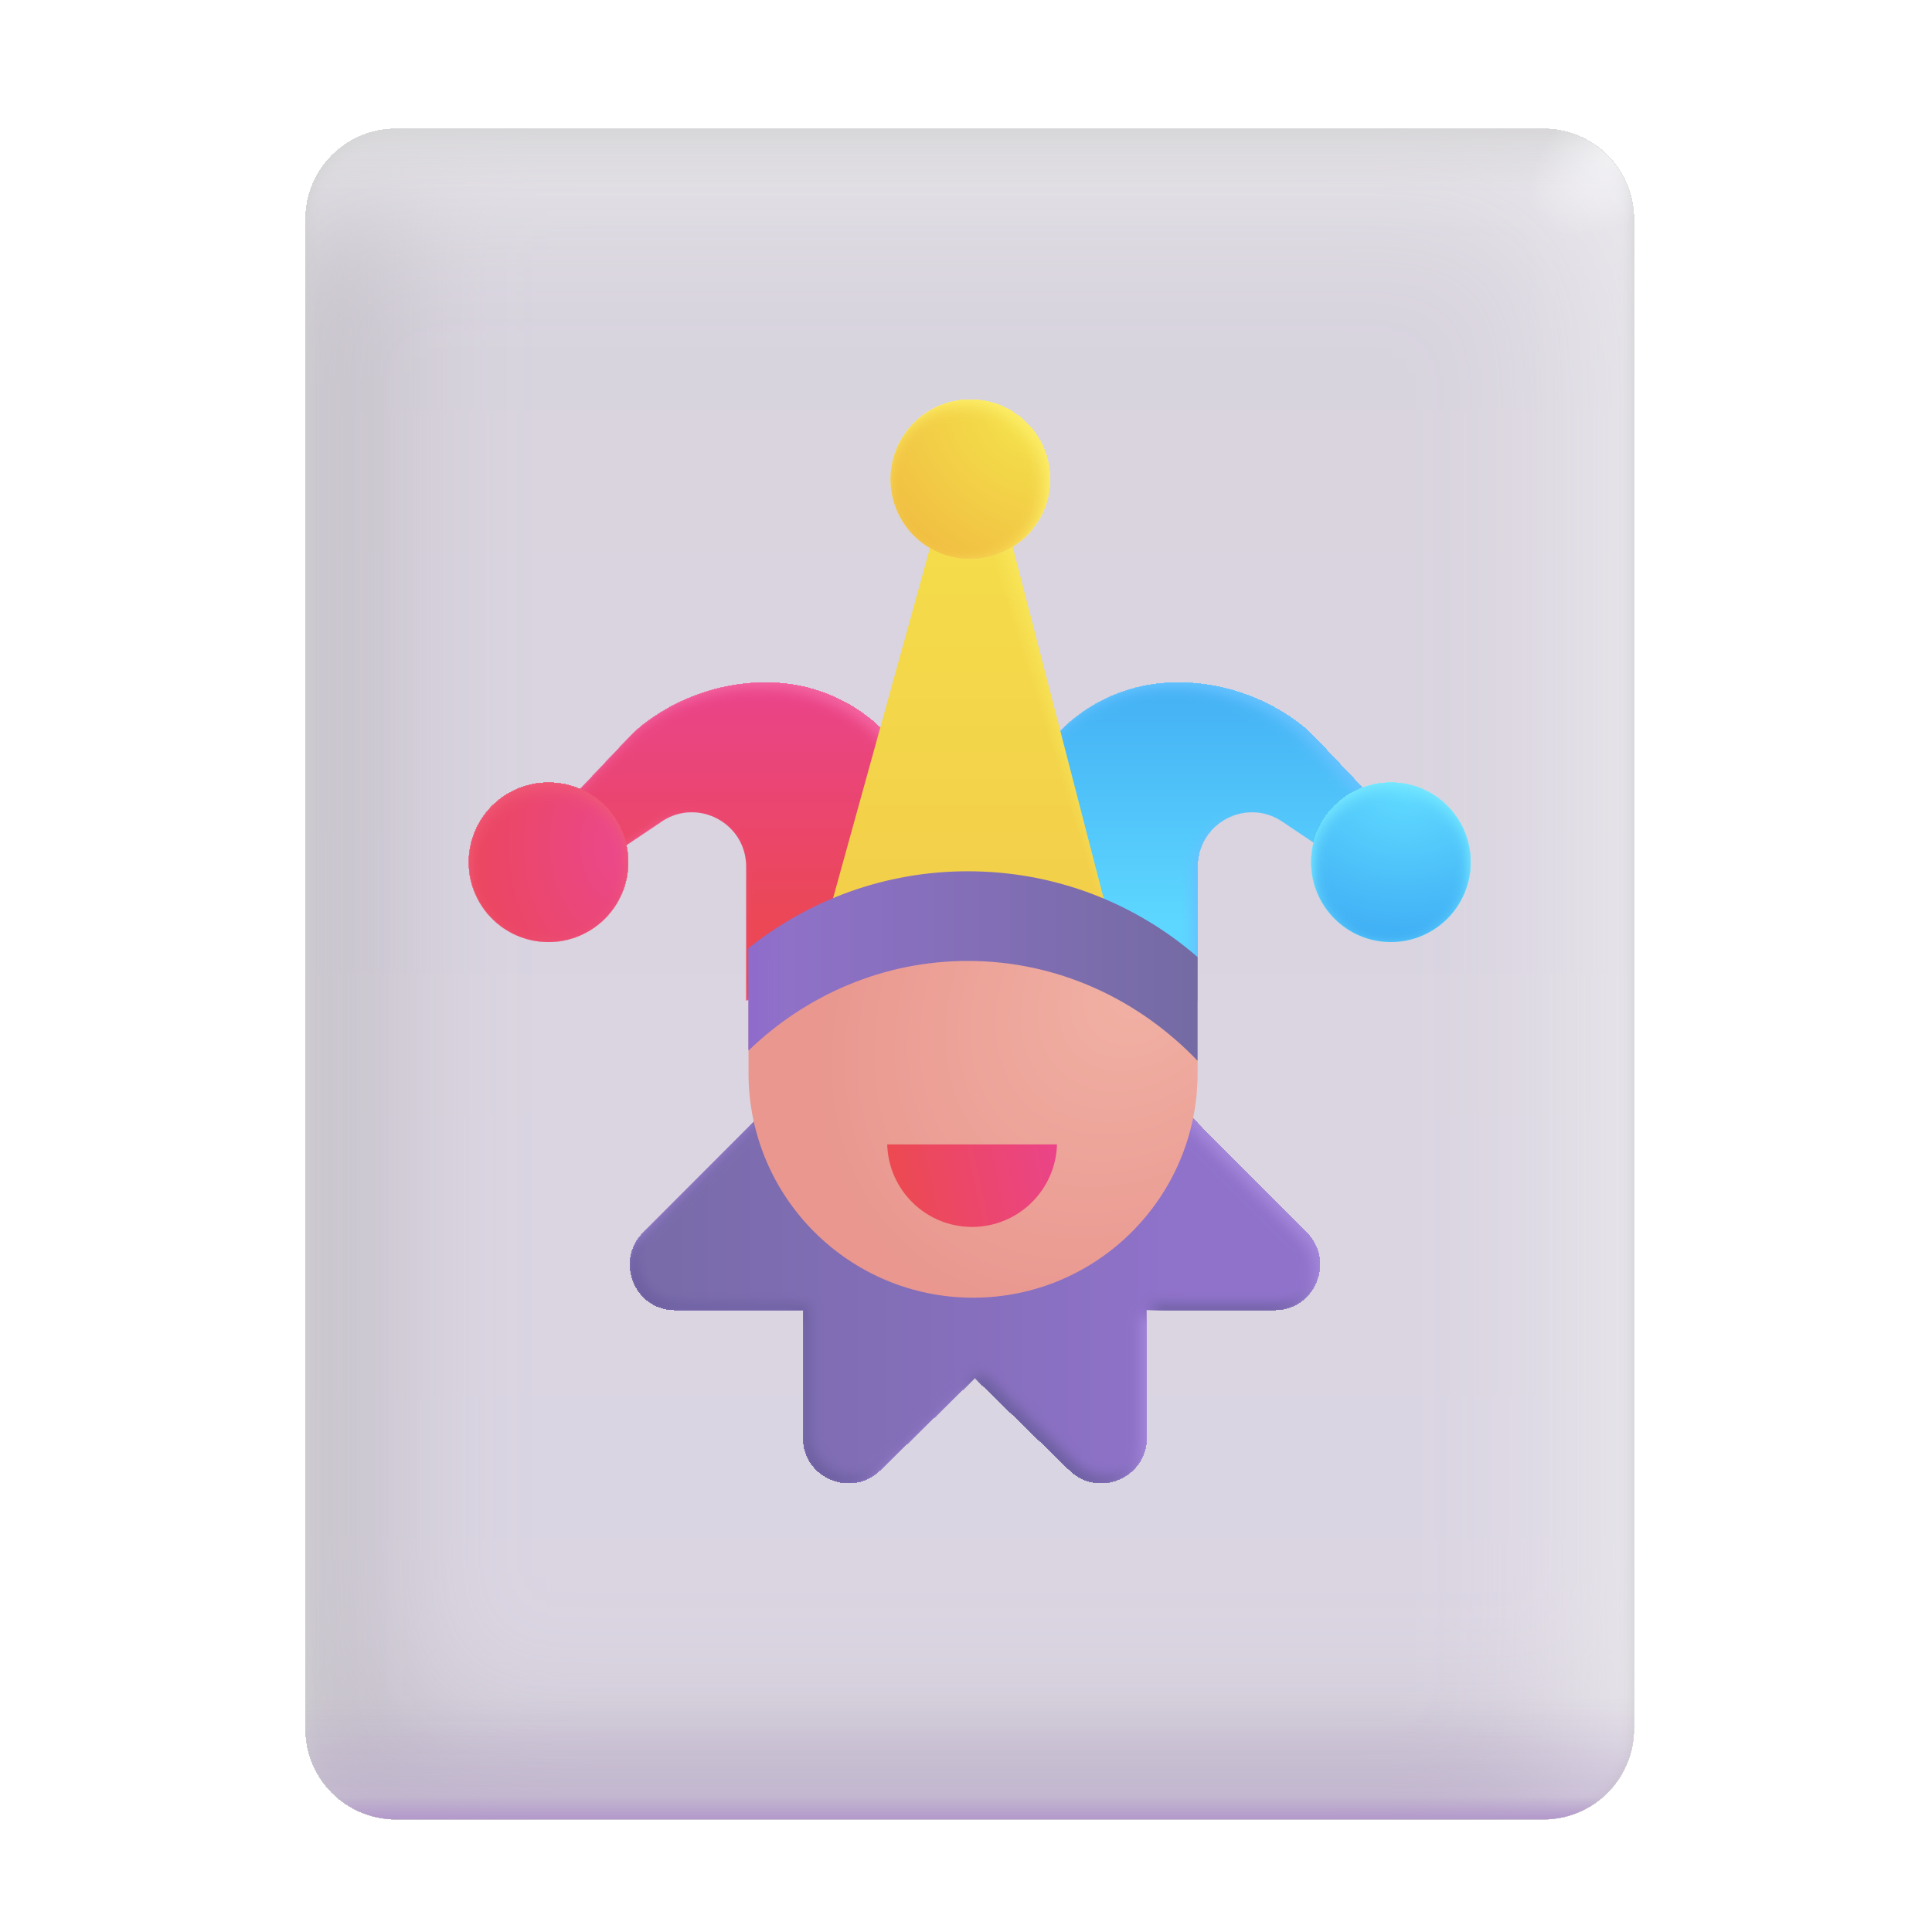
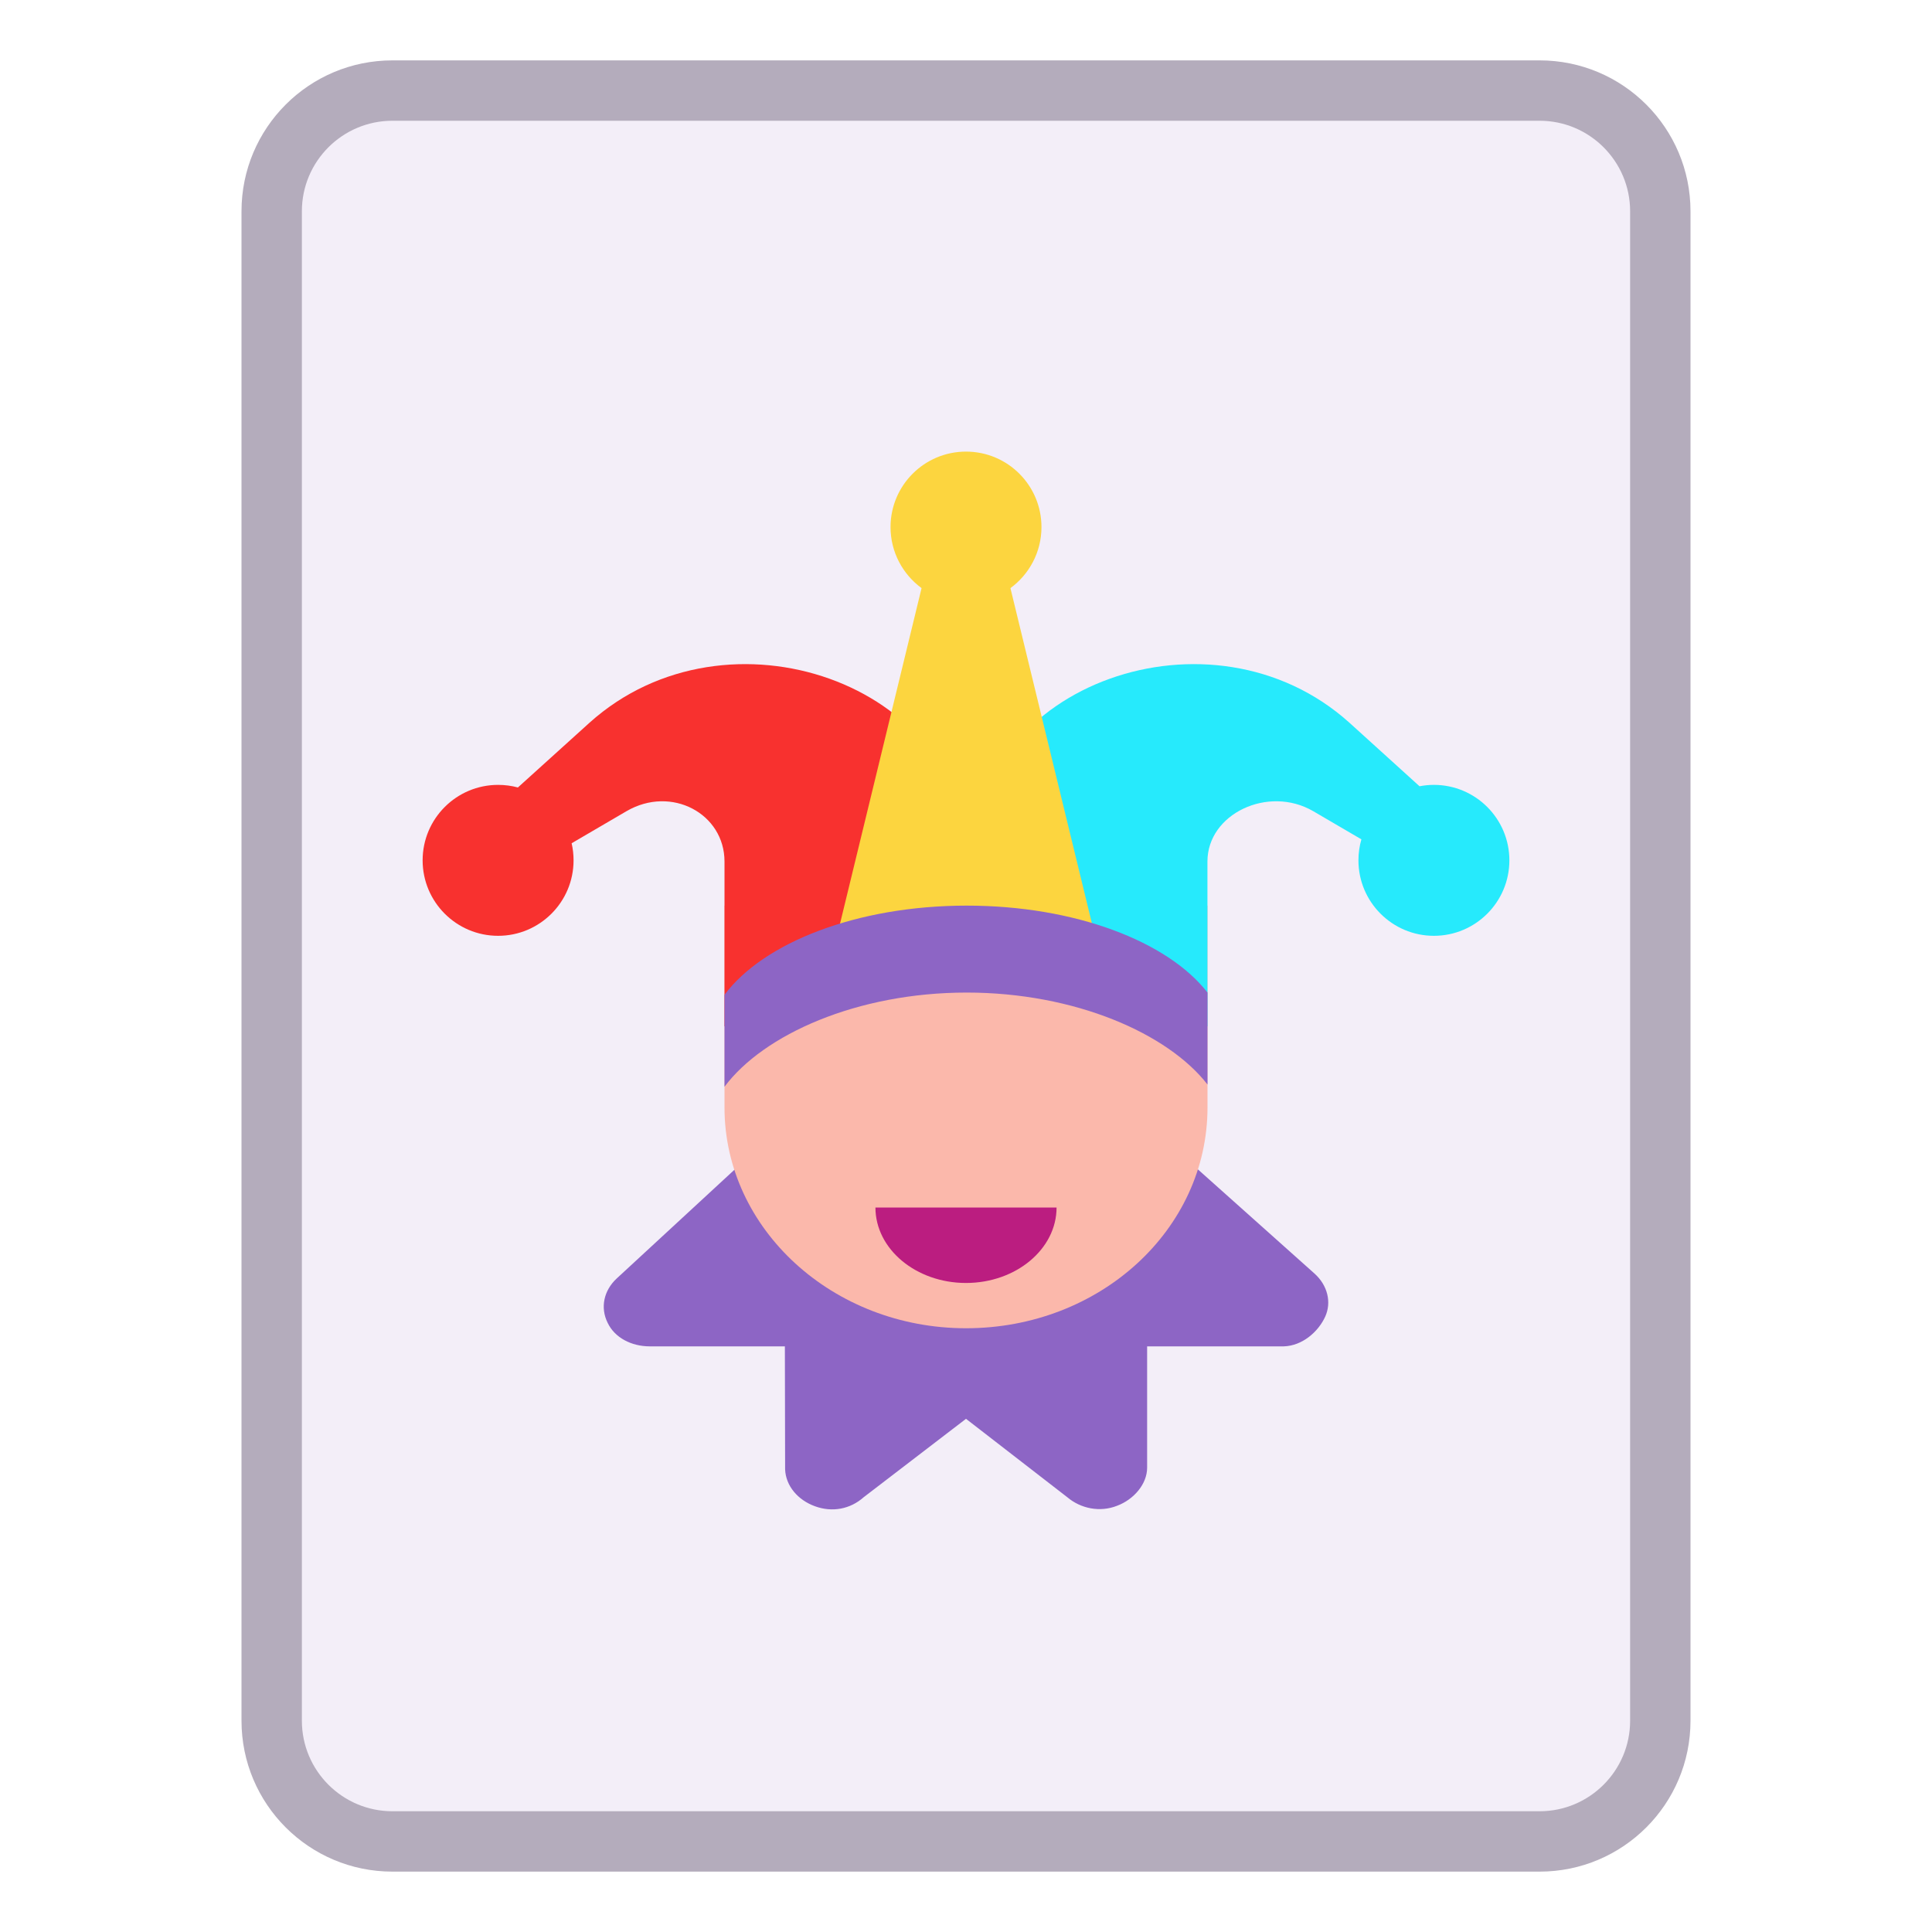
<svg xmlns="http://www.w3.org/2000/svg" width="32" height="32" viewBox="0 0 32 32" fill="none">
-   <g filter="url(#filter0_iii_18_4077)">
-     <rect x="5.062" y="2.134" width="22" height="28" rx="1.5" fill="url(#paint0_linear_18_4077)" />
-   </g>
-   <rect x="5.062" y="2.134" width="22" height="28" rx="1.5" fill="url(#paint1_linear_18_4077)" />
-   <rect x="5.062" y="2.134" width="22" height="28" rx="1.5" fill="url(#paint2_radial_18_4077)" />
-   <rect x="5.062" y="2.134" width="22" height="28" rx="1.5" fill="url(#paint3_linear_18_4077)" />
-   <rect x="5.062" y="2.134" width="22" height="28" rx="1.5" fill="url(#paint4_linear_18_4077)" />
-   <g filter="url(#filter1_ii_18_4077)">
-     <path d="M12.929 18.134L10.656 20.418C10.185 20.891 10.52 21.697 11.187 21.697H13.304V23.812C13.304 24.475 14.101 24.812 14.577 24.35L16.148 22.822L17.719 24.35C18.194 24.812 18.991 24.475 18.991 23.812V21.697H21.108C21.776 21.697 22.111 20.891 21.64 20.418L19.366 18.134H12.929Z" fill="url(#paint5_linear_18_4077)" />
-   </g>
-   <rect x="12.398" y="11.947" width="7.438" height="9.547" rx="3.719" fill="url(#paint6_radial_18_4077)" />
-   <g filter="url(#filter2_i_18_4077)">
-     <path d="M19.445 11.306C18.257 11.331 17.512 12.077 17.288 12.447L16.632 15.384L19.835 16.572V14.354C19.835 13.634 20.639 13.206 21.237 13.607L21.929 14.072L22.913 13.416L21.788 12.228C21.502 11.91 20.632 11.281 19.445 11.306Z" fill="url(#paint7_linear_18_4077)" />
-   </g>
-   <g filter="url(#filter3_i_18_4077)">
-     <path d="M12.749 11.306C13.937 11.331 14.682 12.077 14.905 12.447V15.666L12.359 16.572V14.354C12.359 13.634 11.555 13.206 10.957 13.607L10.265 14.072L9.281 13.416L10.405 12.228C10.692 11.91 11.562 11.281 12.749 11.306Z" fill="url(#paint8_linear_18_4077)" />
-   </g>
-   <path d="M14.695 18.955C14.716 19.713 15.337 20.322 16.101 20.322C16.864 20.322 17.486 19.713 17.507 18.955H14.695Z" fill="url(#paint9_linear_18_4077)" />
-   <path d="M13.554 15.759L15.742 7.853H16.46L18.507 15.759H13.554Z" fill="url(#paint10_linear_18_4077)" />
-   <path d="M13.554 15.759L15.742 7.853H16.46L18.507 15.759H13.554Z" fill="url(#paint11_linear_18_4077)" />
-   <g filter="url(#filter4_i_18_4077)">
-     <circle cx="16.07" cy="7.939" r="1.32" fill="url(#paint12_radial_18_4077)" />
-   </g>
-   <path d="M12.398 17.397V15.707C13.393 14.909 14.656 14.431 16.03 14.431C17.486 14.431 18.816 14.966 19.835 15.851V17.569C18.854 16.546 17.511 15.916 16.03 15.916C14.635 15.916 13.361 16.476 12.398 17.397Z" fill="url(#paint13_linear_18_4077)" />
-   <path d="M12.398 17.397V15.707C13.393 14.909 14.656 14.431 16.03 14.431C17.486 14.431 18.816 14.966 19.835 15.851V17.569C18.854 16.546 17.511 15.916 16.03 15.916C14.635 15.916 13.361 16.476 12.398 17.397Z" fill="url(#paint14_linear_18_4077)" />
-   <g filter="url(#filter5_i_18_4077)">
-     <circle cx="23.038" cy="14.283" r="1.32" fill="url(#paint15_radial_18_4077)" />
-   </g>
-   <g filter="url(#filter6_i_18_4077)">
-     <circle cx="9.085" cy="14.283" r="1.32" fill="url(#paint16_radial_18_4077)" />
-   </g>
-   <defs>
-     <filter id="filter0_iii_18_4077" x="4.062" y="1.134" width="24" height="30" filterUnits="userSpaceOnUse" color-interpolation-filters="sRGB">
-       <feFlood flood-opacity="0" result="BackgroundImageFix" />
-       <feBlend mode="normal" in="SourceGraphic" in2="BackgroundImageFix" result="shape" />
-       <feColorMatrix in="SourceAlpha" type="matrix" values="0 0 0 0 0 0 0 0 0 0 0 0 0 0 0 0 0 0 127 0" result="hardAlpha" />
-       <feOffset dx="1" dy="-1" />
-       <feGaussianBlur stdDeviation="1.25" />
-       <feComposite in2="hardAlpha" operator="arithmetic" k2="-1" k3="1" />
-       <feColorMatrix type="matrix" values="0 0 0 0 0.737 0 0 0 0 0.722 0 0 0 0 0.753 0 0 0 1 0" />
-       <feBlend mode="normal" in2="shape" result="effect1_innerShadow_18_4077" />
-       <feColorMatrix in="SourceAlpha" type="matrix" values="0 0 0 0 0 0 0 0 0 0 0 0 0 0 0 0 0 0 127 0" result="hardAlpha" />
-       <feOffset dx="-1" dy="1" />
-       <feGaussianBlur stdDeviation="1.25" />
-       <feComposite in2="hardAlpha" operator="arithmetic" k2="-1" k3="1" />
-       <feColorMatrix type="matrix" values="0 0 0 0 0.922 0 0 0 0 0.914 0 0 0 0 0.933 0 0 0 1 0" />
-       <feBlend mode="normal" in2="effect1_innerShadow_18_4077" result="effect2_innerShadow_18_4077" />
-       <feColorMatrix in="SourceAlpha" type="matrix" values="0 0 0 0 0 0 0 0 0 0 0 0 0 0 0 0 0 0 127 0" result="hardAlpha" />
-       <feOffset />
-       <feGaussianBlur stdDeviation="0.125" />
-       <feComposite in2="hardAlpha" operator="arithmetic" k2="-1" k3="1" />
-       <feColorMatrix type="matrix" values="0 0 0 0 0.804 0 0 0 0 0.804 0 0 0 0 0.804 0 0 0 1 0" />
-       <feBlend mode="normal" in2="effect2_innerShadow_18_4077" result="effect3_innerShadow_18_4077" />
-     </filter>
-     <filter id="filter1_ii_18_4077" x="10.336" y="18.034" width="11.624" height="6.629" filterUnits="userSpaceOnUse" color-interpolation-filters="sRGB">
-       <feFlood flood-opacity="0" result="BackgroundImageFix" />
-       <feBlend mode="normal" in="SourceGraphic" in2="BackgroundImageFix" result="shape" />
-       <feColorMatrix in="SourceAlpha" type="matrix" values="0 0 0 0 0 0 0 0 0 0 0 0 0 0 0 0 0 0 127 0" result="hardAlpha" />
-       <feOffset dx="0.1" dy="-0.1" />
-       <feGaussianBlur stdDeviation="0.1" />
-       <feComposite in2="hardAlpha" operator="arithmetic" k2="-1" k3="1" />
-       <feColorMatrix type="matrix" values="0 0 0 0 0.42 0 0 0 0 0.369 0 0 0 0 0.624 0 0 0 1 0" />
-       <feBlend mode="normal" in2="shape" result="effect1_innerShadow_18_4077" />
-       <feColorMatrix in="SourceAlpha" type="matrix" values="0 0 0 0 0 0 0 0 0 0 0 0 0 0 0 0 0 0 127 0" result="hardAlpha" />
-       <feOffset dx="-0.1" dy="0.1" />
-       <feGaussianBlur stdDeviation="0.1" />
-       <feComposite in2="hardAlpha" operator="arithmetic" k2="-1" k3="1" />
-       <feColorMatrix type="matrix" values="0 0 0 0 0.643 0 0 0 0 0.529 0 0 0 0 0.855 0 0 0 1 0" />
-       <feBlend mode="normal" in2="effect1_innerShadow_18_4077" result="effect2_innerShadow_18_4077" />
-     </filter>
-     <filter id="filter2_i_18_4077" x="16.532" y="11.306" width="6.381" height="5.366" filterUnits="userSpaceOnUse" color-interpolation-filters="sRGB">
-       <feFlood flood-opacity="0" result="BackgroundImageFix" />
-       <feBlend mode="normal" in="SourceGraphic" in2="BackgroundImageFix" result="shape" />
-       <feColorMatrix in="SourceAlpha" type="matrix" values="0 0 0 0 0 0 0 0 0 0 0 0 0 0 0 0 0 0 127 0" result="hardAlpha" />
-       <feOffset dx="-0.1" dy="0.1" />
-       <feGaussianBlur stdDeviation="0.1" />
-       <feComposite in2="hardAlpha" operator="arithmetic" k2="-1" k3="1" />
-       <feColorMatrix type="matrix" values="0 0 0 0 0.396 0 0 0 0 0.761 0 0 0 0 1 0 0 0 1 0" />
-       <feBlend mode="normal" in2="shape" result="effect1_innerShadow_18_4077" />
-     </filter>
-     <filter id="filter3_i_18_4077" x="9.181" y="11.306" width="5.725" height="5.366" filterUnits="userSpaceOnUse" color-interpolation-filters="sRGB">
-       <feFlood flood-opacity="0" result="BackgroundImageFix" />
-       <feBlend mode="normal" in="SourceGraphic" in2="BackgroundImageFix" result="shape" />
-       <feColorMatrix in="SourceAlpha" type="matrix" values="0 0 0 0 0 0 0 0 0 0 0 0 0 0 0 0 0 0 127 0" result="hardAlpha" />
-       <feOffset dx="-0.1" dy="0.1" />
-       <feGaussianBlur stdDeviation="0.1" />
-       <feComposite in2="hardAlpha" operator="arithmetic" k2="-1" k3="1" />
-       <feColorMatrix type="matrix" values="0 0 0 0 0.953 0 0 0 0 0.392 0 0 0 0 0.627 0 0 0 1 0" />
-       <feBlend mode="normal" in2="shape" result="effect1_innerShadow_18_4077" />
-     </filter>
-     <filter id="filter4_i_18_4077" x="14.649" y="6.619" width="2.741" height="2.741" filterUnits="userSpaceOnUse" color-interpolation-filters="sRGB">
-       <feFlood flood-opacity="0" result="BackgroundImageFix" />
-       <feBlend mode="normal" in="SourceGraphic" in2="BackgroundImageFix" result="shape" />
-       <feColorMatrix in="SourceAlpha" type="matrix" values="0 0 0 0 0 0 0 0 0 0 0 0 0 0 0 0 0 0 127 0" result="hardAlpha" />
-       <feOffset dx="-0.1" dy="0.1" />
-       <feGaussianBlur stdDeviation="0.125" />
-       <feComposite in2="hardAlpha" operator="arithmetic" k2="-1" k3="1" />
-       <feColorMatrix type="matrix" values="0 0 0 0 0.992 0 0 0 0 0.933 0 0 0 0 0.412 0 0 0 1 0" />
-       <feBlend mode="normal" in2="shape" result="effect1_innerShadow_18_4077" />
-     </filter>
-     <filter id="filter5_i_18_4077" x="21.718" y="12.963" width="2.641" height="2.741" filterUnits="userSpaceOnUse" color-interpolation-filters="sRGB">
-       <feFlood flood-opacity="0" result="BackgroundImageFix" />
-       <feBlend mode="normal" in="SourceGraphic" in2="BackgroundImageFix" result="shape" />
-       <feColorMatrix in="SourceAlpha" type="matrix" values="0 0 0 0 0 0 0 0 0 0 0 0 0 0 0 0 0 0 127 0" result="hardAlpha" />
-       <feOffset dy="0.1" />
-       <feGaussianBlur stdDeviation="0.125" />
-       <feComposite in2="hardAlpha" operator="arithmetic" k2="-1" k3="1" />
-       <feColorMatrix type="matrix" values="0 0 0 0 0.475 0 0 0 0 0.918 0 0 0 0 1 0 0 0 1 0" />
-       <feBlend mode="normal" in2="shape" result="effect1_innerShadow_18_4077" />
-     </filter>
-     <filter id="filter6_i_18_4077" x="7.765" y="12.963" width="2.641" height="2.741" filterUnits="userSpaceOnUse" color-interpolation-filters="sRGB">
-       <feFlood flood-opacity="0" result="BackgroundImageFix" />
-       <feBlend mode="normal" in="SourceGraphic" in2="BackgroundImageFix" result="shape" />
-       <feColorMatrix in="SourceAlpha" type="matrix" values="0 0 0 0 0 0 0 0 0 0 0 0 0 0 0 0 0 0 127 0" result="hardAlpha" />
-       <feOffset dy="0.1" />
-       <feGaussianBlur stdDeviation="0.125" />
-       <feComposite in2="hardAlpha" operator="arithmetic" k2="-1" k3="1" />
-       <feColorMatrix type="matrix" values="0 0 0 0 0.941 0 0 0 0 0.349 0 0 0 0 0.463 0 0 0 1 0" />
-       <feBlend mode="normal" in2="shape" result="effect1_innerShadow_18_4077" />
-     </filter>
-     <linearGradient id="paint0_linear_18_4077" x1="16.062" y1="2.134" x2="16.062" y2="30.134" gradientUnits="userSpaceOnUse">
-       <stop stop-color="#D8D4DD" />
-       <stop offset="1" stop-color="#DBD5E3" />
-     </linearGradient>
-     <linearGradient id="paint1_linear_18_4077" x1="16.062" y1="1.884" x2="16.062" y2="3.197" gradientUnits="userSpaceOnUse">
-       <stop stop-color="#D6D5D7" />
-       <stop offset="1" stop-color="#D6D5D7" stop-opacity="0" />
-     </linearGradient>
-     <radialGradient id="paint2_radial_18_4077" cx="0" cy="0" r="1" gradientUnits="userSpaceOnUse" gradientTransform="translate(26.929 2.41565) rotate(138.638) scale(1.91526 1.07828)">
-       <stop stop-color="#F5F4F7" />
-       <stop offset="1" stop-color="#F5F4F7" stop-opacity="0" />
-     </radialGradient>
-     <linearGradient id="paint3_linear_18_4077" x1="16.062" y1="31.545" x2="16.062" y2="28.117" gradientUnits="userSpaceOnUse">
-       <stop stop-color="#B9A5CE" />
-       <stop offset="1" stop-color="#B9A5CE" stop-opacity="0" />
-     </linearGradient>
-     <linearGradient id="paint4_linear_18_4077" x1="16.062" y1="30.197" x2="16.062" y2="29.767" gradientUnits="userSpaceOnUse">
-       <stop stop-color="#B094CA" />
-       <stop offset="1" stop-color="#B094CA" stop-opacity="0" />
-     </linearGradient>
-     <linearGradient id="paint5_linear_18_4077" x1="19.757" y1="19.353" x2="11.101" y2="19.353" gradientUnits="userSpaceOnUse">
-       <stop stop-color="#9072CB" />
-       <stop offset="1" stop-color="#796BAA" />
-     </linearGradient>
-     <radialGradient id="paint6_radial_18_4077" cx="0" cy="0" r="1" gradientUnits="userSpaceOnUse" gradientTransform="translate(18.8821 16.3531) rotate(132.51) scale(6.10456 4.75576)">
-       <stop stop-color="#F1B1A4" />
-       <stop offset="1" stop-color="#E9978F" />
-     </radialGradient>
-     <linearGradient id="paint7_linear_18_4077" x1="19.773" y1="11.306" x2="19.773" y2="16.572" gradientUnits="userSpaceOnUse">
-       <stop stop-color="#44B0F4" />
-       <stop offset="0.757" stop-color="#5DD7FF" />
-     </linearGradient>
-     <linearGradient id="paint8_linear_18_4077" x1="12.093" y1="11.306" x2="12.093" y2="16.572" gradientUnits="userSpaceOnUse">
-       <stop stop-color="#EA448B" />
-       <stop offset="0.757" stop-color="#EB4755" />
-     </linearGradient>
-     <linearGradient id="paint9_linear_18_4077" x1="17.507" y1="19.353" x2="14.976" y2="19.884" gradientUnits="userSpaceOnUse">
-       <stop stop-color="#EB4488" />
-       <stop offset="1" stop-color="#EC4953" />
-     </linearGradient>
-     <linearGradient id="paint10_linear_18_4077" x1="16.03" y1="7.853" x2="16.03" y2="15.759" gradientUnits="userSpaceOnUse">
-       <stop stop-color="#F4DF4A" />
-       <stop offset="1" stop-color="#F3CD4A" />
-     </linearGradient>
-     <linearGradient id="paint11_linear_18_4077" x1="17.07" y1="9.697" x2="16.616" y2="9.838" gradientUnits="userSpaceOnUse">
-       <stop stop-color="#F9E85C" />
-       <stop offset="1" stop-color="#F9E85C" stop-opacity="0" />
-     </linearGradient>
-     <radialGradient id="paint12_radial_18_4077" cx="0" cy="0" r="1" gradientUnits="userSpaceOnUse" gradientTransform="translate(16.9134 7.04065) rotate(131.055) scale(2.56935 3.30747)">
-       <stop stop-color="#F4E04B" />
-       <stop offset="1" stop-color="#F1BE42" />
-     </radialGradient>
-     <linearGradient id="paint13_linear_18_4077" x1="13.038" y1="16.166" x2="19.663" y2="16.166" gradientUnits="userSpaceOnUse">
-       <stop stop-color="#8F71C8" />
-       <stop offset="1" stop-color="#756BA4" />
-     </linearGradient>
-     <linearGradient id="paint14_linear_18_4077" x1="12.398" y1="16.759" x2="13.007" y2="16.759" gradientUnits="userSpaceOnUse">
-       <stop stop-color="#8F6BCC" />
-       <stop offset="1" stop-color="#8F6ACC" stop-opacity="0" />
-     </linearGradient>
-     <radialGradient id="paint15_radial_18_4077" cx="0" cy="0" r="1" gradientUnits="userSpaceOnUse" gradientTransform="translate(23.2571 13.1656) rotate(90) scale(2.59375 3.33888)">
-       <stop stop-color="#5FD9FF" />
-       <stop offset="1" stop-color="#3DABF4" />
-     </radialGradient>
-     <radialGradient id="paint16_radial_18_4077" cx="0" cy="0" r="1" gradientUnits="userSpaceOnUse" gradientTransform="translate(10.4055 13.9781) rotate(180) scale(2.64062 3.39922)">
-       <stop stop-color="#EB488E" />
-       <stop offset="1" stop-color="#EB465E" />
-     </radialGradient>
-   </defs>
+   <path d="M6.5 1C5.119 1 4 2.119 4 3.5V28.5C4 29.881 5.119 31 6.5 31H25.5C26.881 31 28 29.881 28 28.5V3.5C28 2.119 26.881 1 25.5 1H6.5Z" fill="#B4ACBC" />
+   <path d="M5 3.5C5 2.672 5.672 2 6.5 2H25.5C26.328 2 27 2.672 27 3.5V28.5C27 29.328 26.328 30 25.5 30H6.5C5.672 30 5 29.328 5 28.5V3.5Z" fill="#F3EEF8" />
+   <path d="M21.77 21.092L18.958 18.58V18.552L18.937 18.562L17.192 17L15.976 19.672L14.707 17.019L12.994 18.599H12.973V18.628L10.213 21.177C10.002 21.374 9.938 21.657 10.065 21.911C10.181 22.155 10.456 22.3 10.763 22.3H13L13.004 24.338C13.015 24.61 13.214 24.846 13.5 24.949C13.786 25.053 14.083 24.996 14.305 24.799L16 23.5L17.678 24.799C17.9 24.987 18.218 25.053 18.503 24.94C18.778 24.837 19 24.582 19 24.309V22.3H21.263C21.569 22.291 21.834 22.061 21.95 21.807C22.056 21.572 21.992 21.29 21.77 21.092Z" fill="#8D65C5" />
+   <path d="M16 22C13.796 22 12 20.358 12 18.343V15H20V18.343C20 20.368 18.215 22 16 22Z" fill="#FBB8AB" />
+   <path fill-rule="evenodd" clip-rule="evenodd" d="M22.549 13.902C22.517 14.013 22.5 14.129 22.5 14.25C22.5 14.94 23.06 15.5 23.75 15.5C24.44 15.5 25 14.94 25 14.25C25 13.56 24.44 13 23.75 13C23.669 13 23.589 13.008 23.512 13.023L22.349 11.969C20.07 9.921 16.125 11.335 16.125 14.195V16L19.999 17L19.999 14.269C19.999 13.478 21.006 13.003 21.75 13.435L22.549 13.902Z" fill="#26EAFC" />
+   <path fill-rule="evenodd" clip-rule="evenodd" d="M9.468 13.967C9.489 14.058 9.5 14.152 9.5 14.25C9.5 14.94 8.94 15.5 8.25 15.5C7.56 15.5 7 14.94 7 14.25C7 13.56 7.56 13 8.25 13C8.364 13 8.474 13.015 8.578 13.043L9.766 11.969C12.048 9.921 16 11.335 16 14.195V16L12 17V14.269C12 13.478 11.123 13.003 10.378 13.435L9.468 13.967Z" fill="#F8312F" />
+   <path fill-rule="evenodd" clip-rule="evenodd" d="M16.736 9.741C17.047 9.513 17.25 9.145 17.25 8.73C17.25 8.04 16.691 7.48 16 7.48C15.31 7.48 14.75 8.04 14.75 8.73C14.75 9.145 14.953 9.513 15.264 9.741L13.743 16H18.257L16.736 9.741Z" fill="#FCD53F" />
+   <path d="M20 16.44C19.344 15.594 17.806 15 16.011 15C14.194 15 12.645 15.613 12 16.477V18C12.645 17.136 14.194 16.44 16.011 16.44C17.806 16.44 19.344 17.118 20 17.963V16.44Z" fill="#8D65C5" />
+   <path d="M16 21.25C16.827 21.25 17.5 20.689 17.5 20H14.5C14.5 20.689 15.173 21.25 16 21.25Z" fill="#BB1D80" />
</svg>
